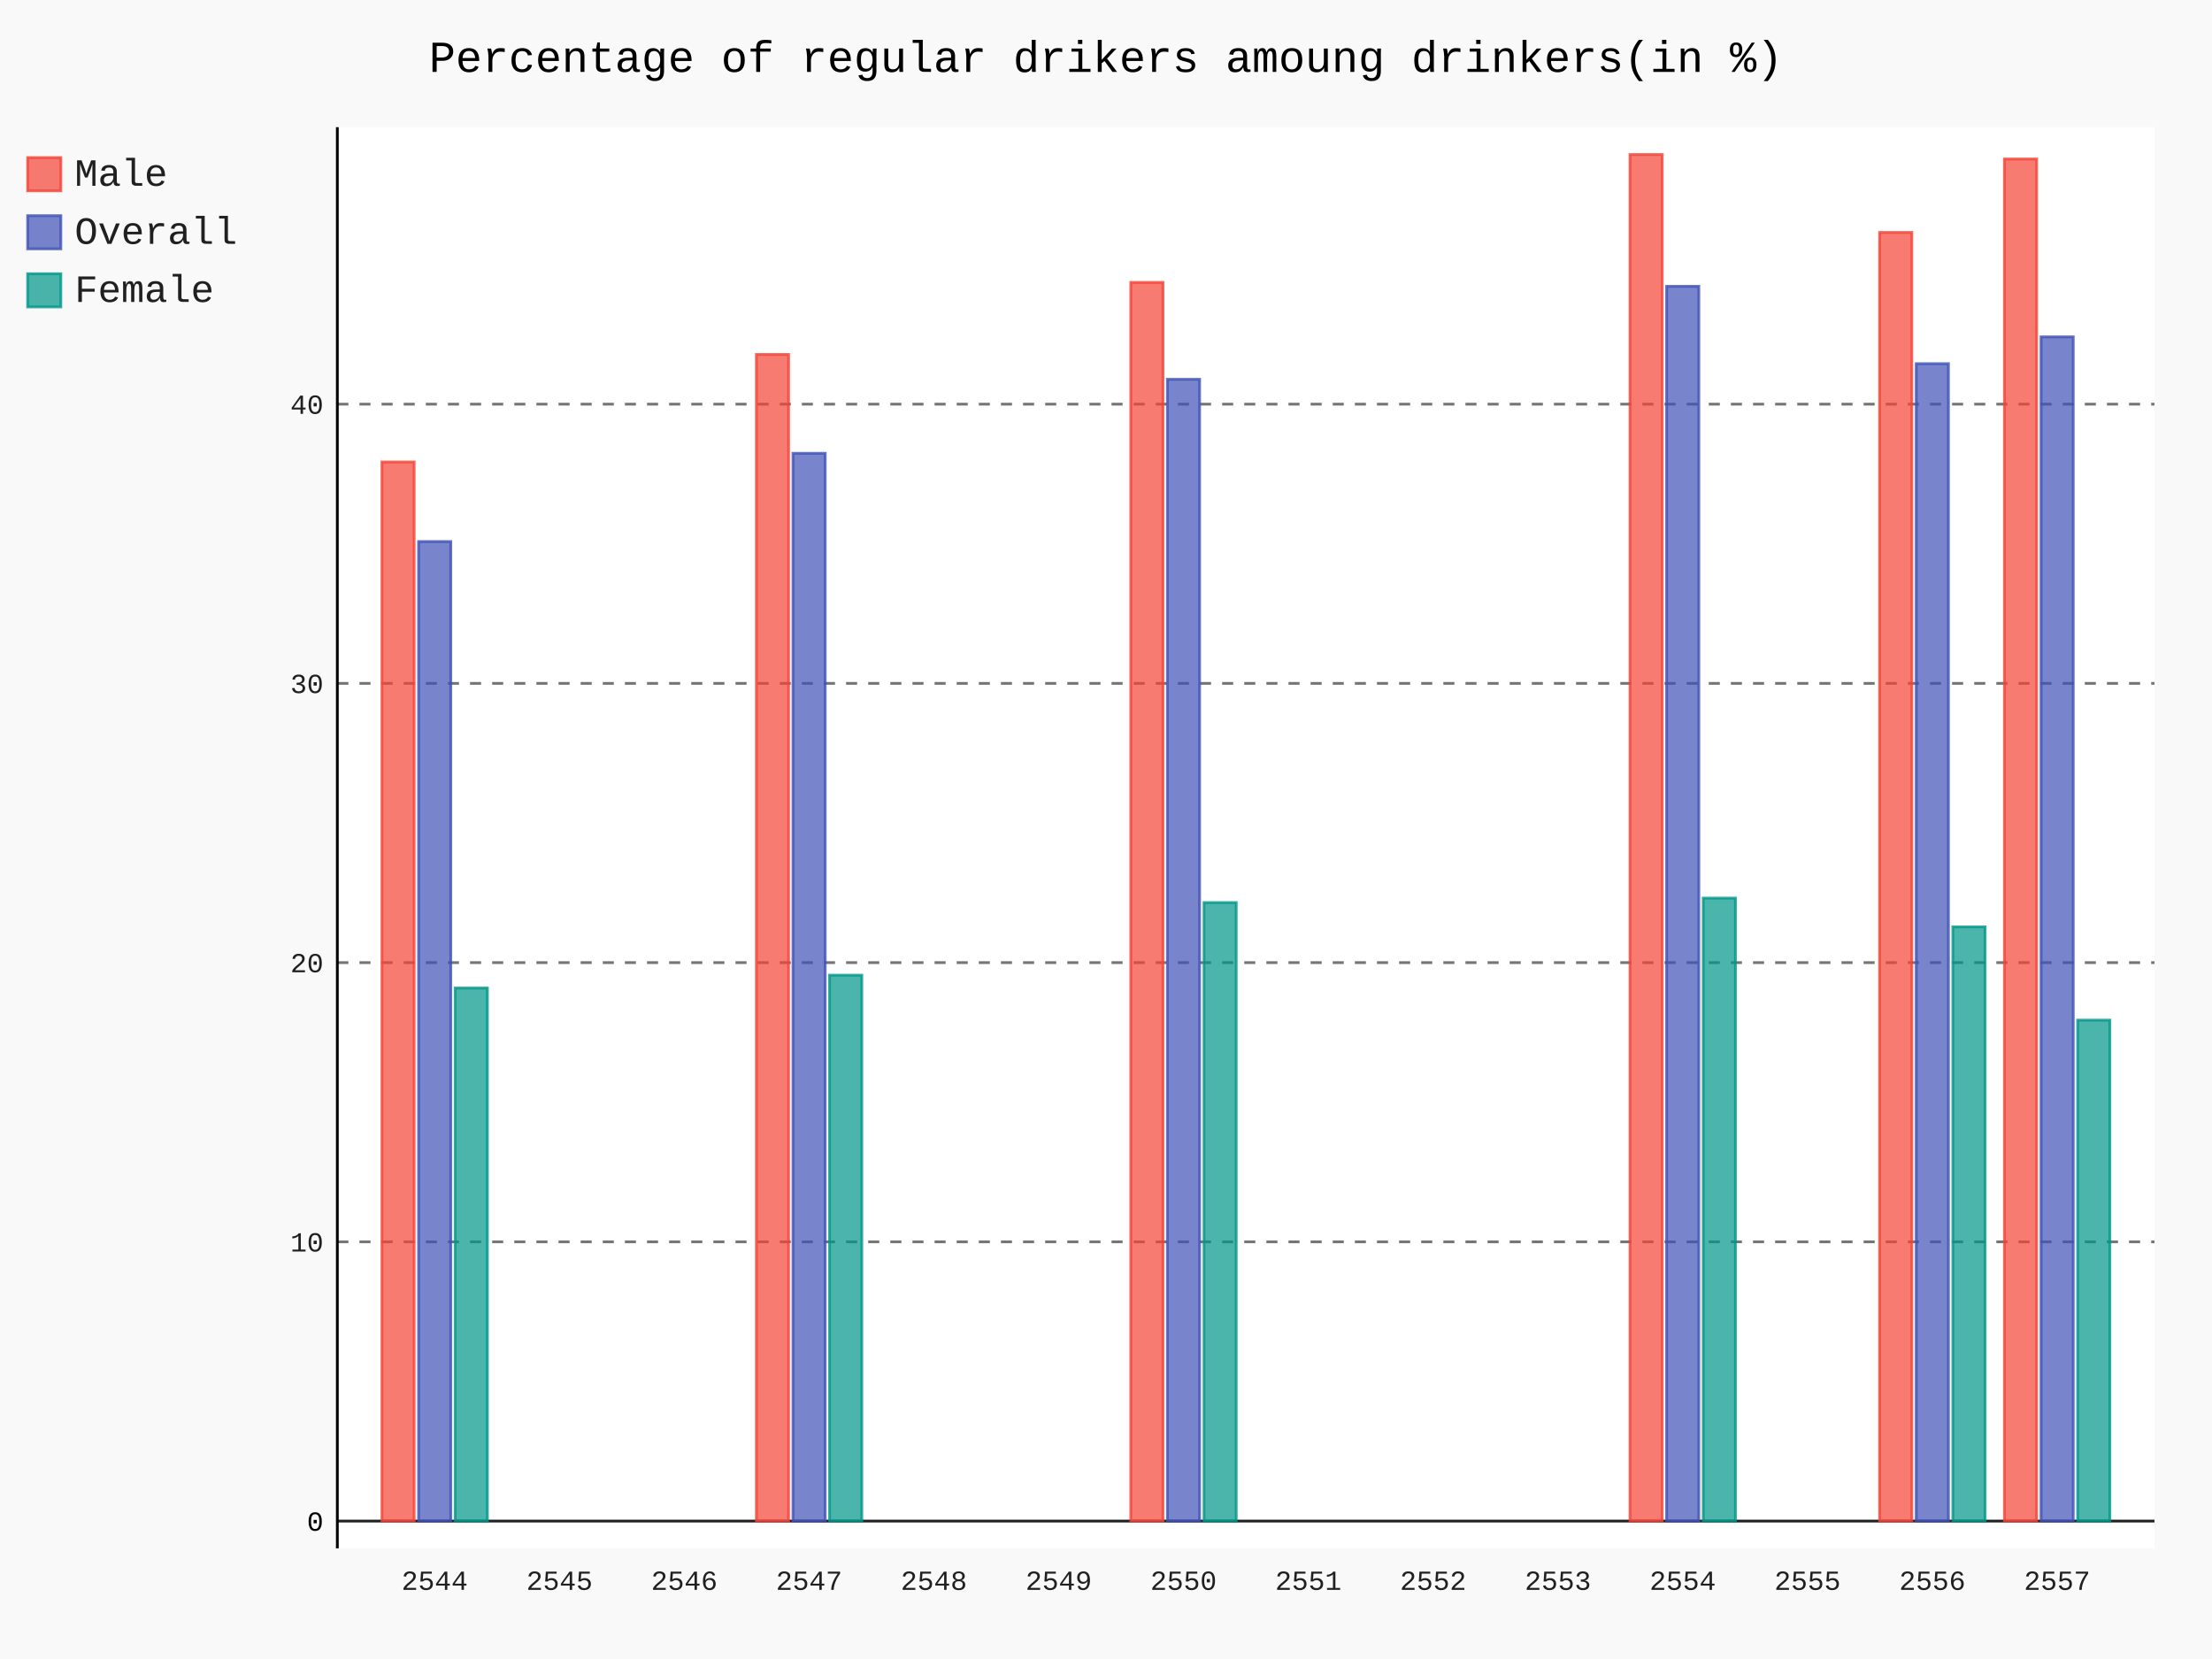
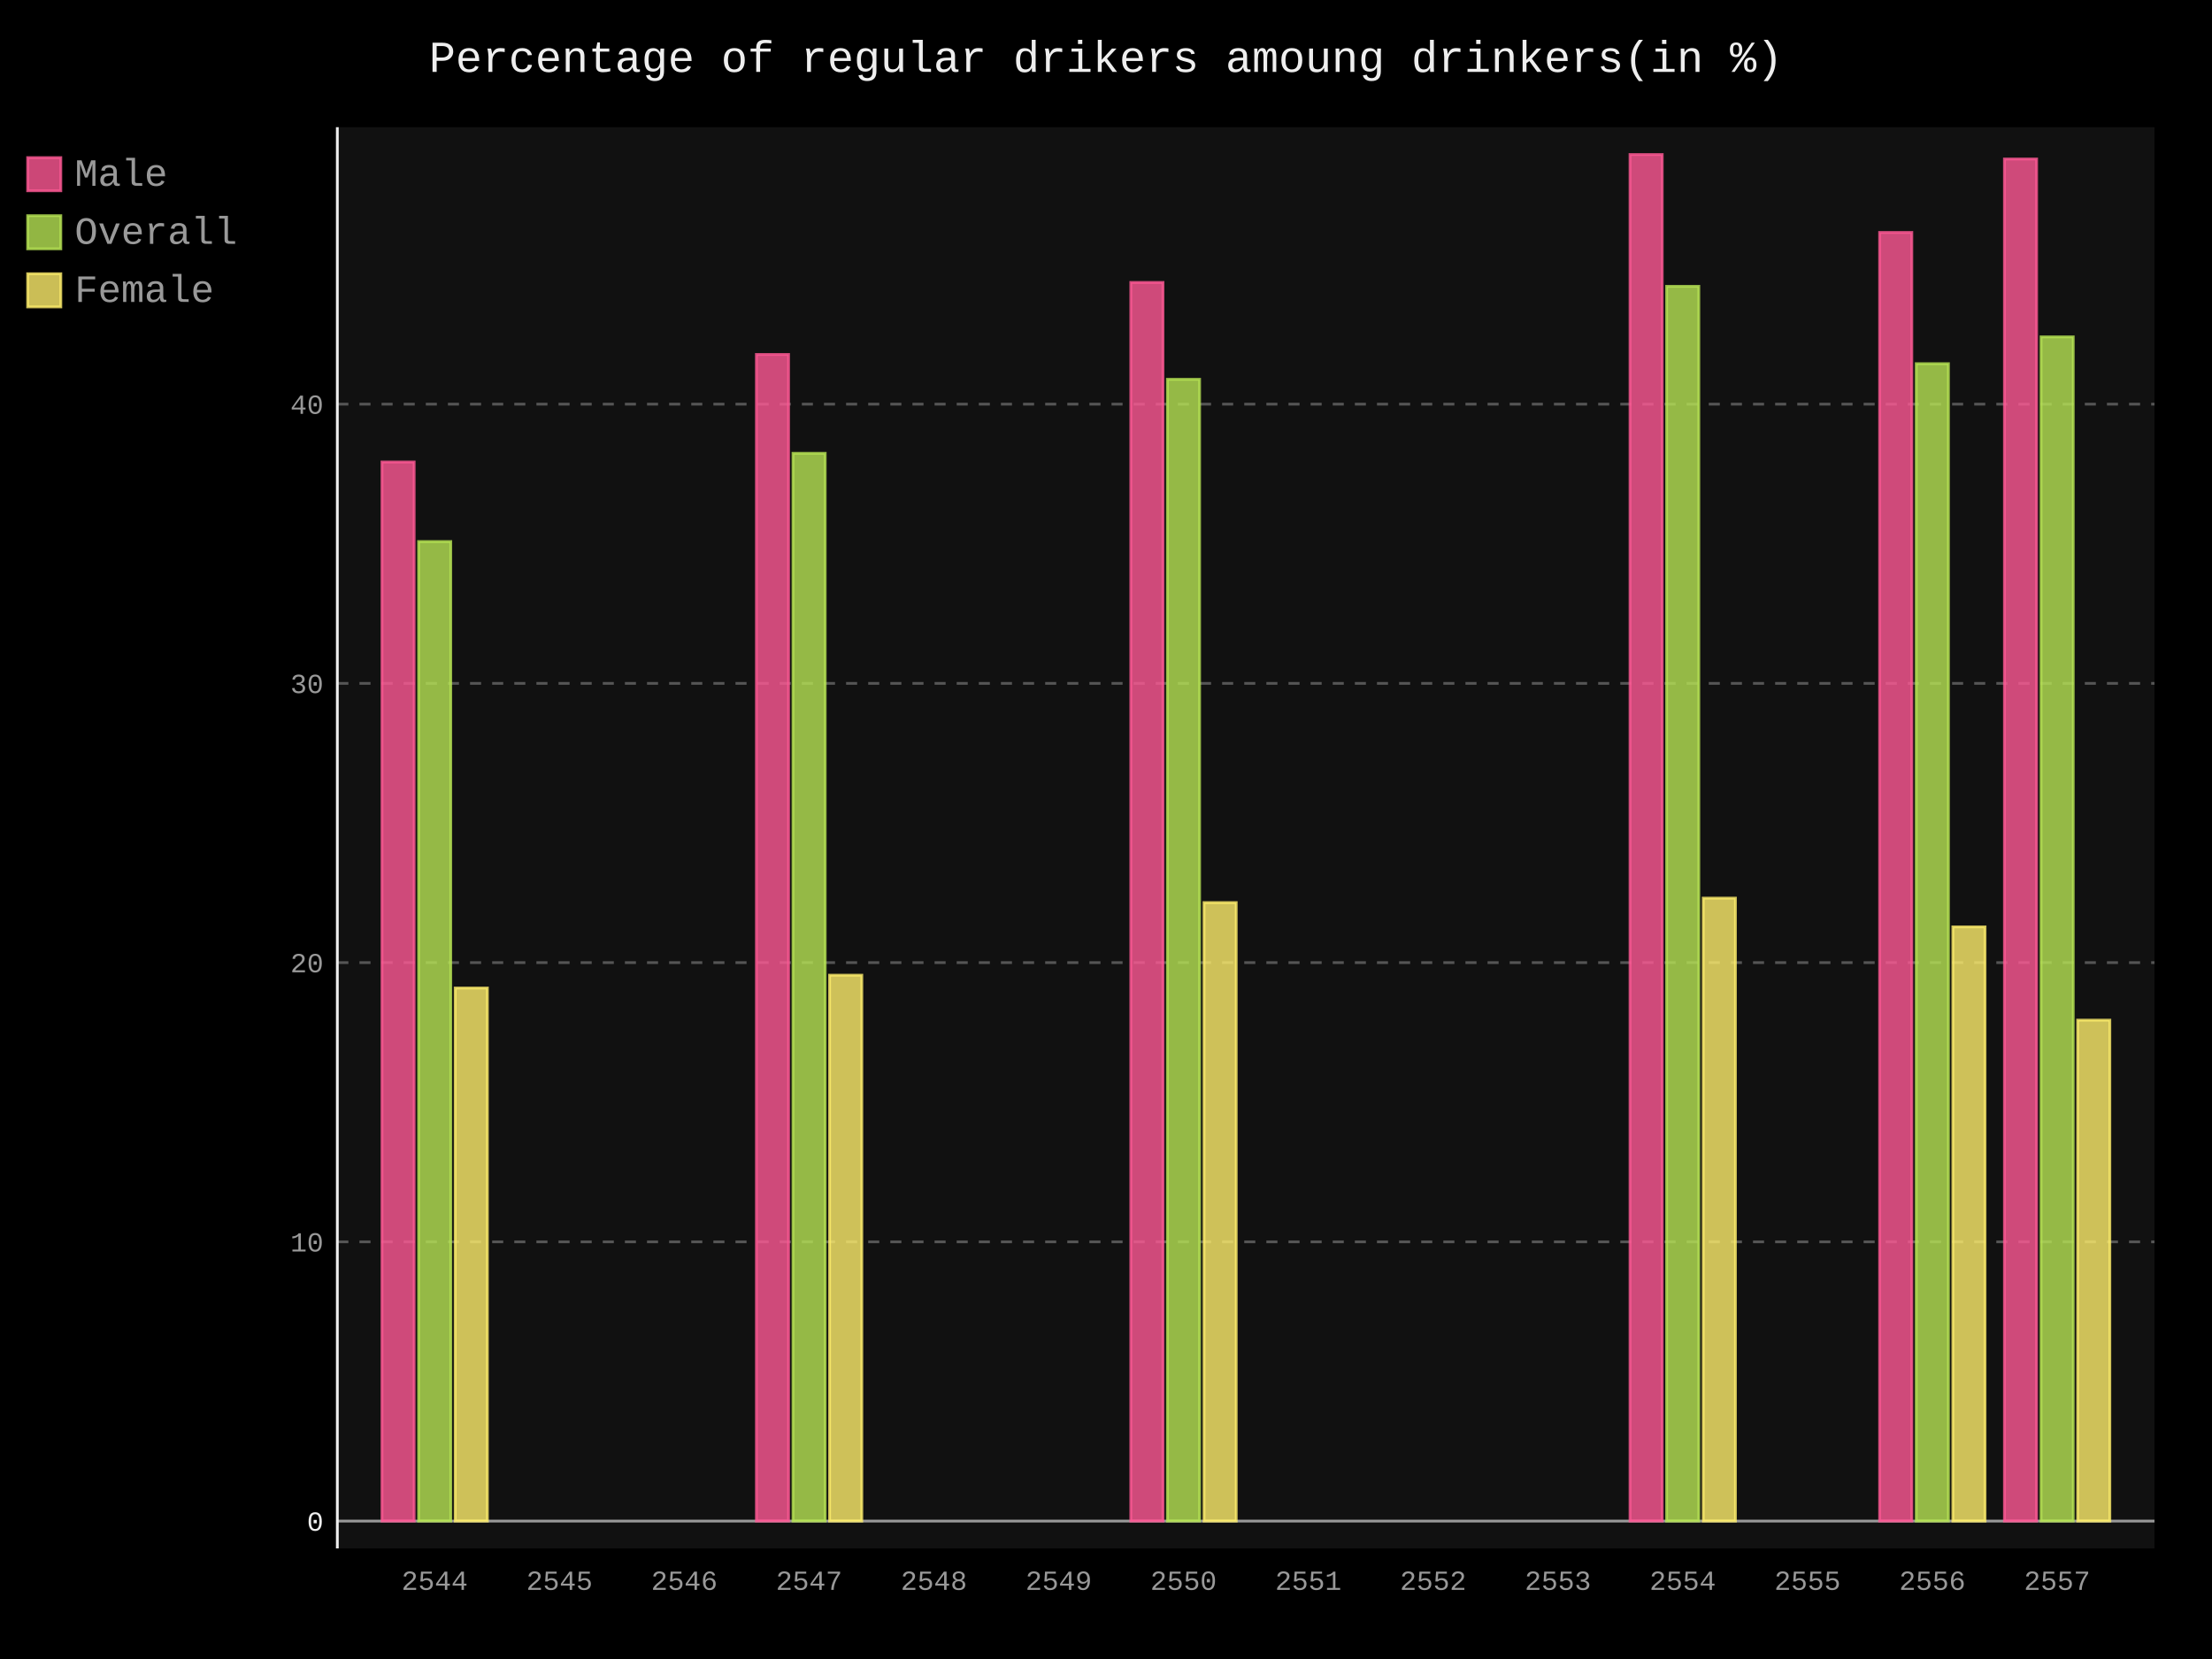
- <svg xmlns="http://www.w3.org/2000/svg" class="pygal-chart" id="chart-313cff07-db24-4114-9131-c789cac13cd9" viewBox="0 0 800 600">
+ <svg xmlns="http://www.w3.org/2000/svg" class="pygal-chart" id="chart-3e0ff7ae-02ff-4e5f-9aef-d9df207c06b7" viewBox="0 0 800 600">
  <defs>
-     <style type="text/css">#chart-313cff07-db24-4114-9131-c789cac13cd9{-webkit-user-select:none;-webkit-font-smoothing:antialiased;font-family:Consolas,"Liberation Mono",Menlo,Courier,monospace}#chart-313cff07-db24-4114-9131-c789cac13cd9 .title{font-family:Consolas,"Liberation Mono",Menlo,Courier,monospace;font-size:16px}#chart-313cff07-db24-4114-9131-c789cac13cd9 .legends .legend text{font-family:Consolas,"Liberation Mono",Menlo,Courier,monospace;font-size:14px}#chart-313cff07-db24-4114-9131-c789cac13cd9 .axis text{font-family:Consolas,"Liberation Mono",Menlo,Courier,monospace;font-size:10px}#chart-313cff07-db24-4114-9131-c789cac13cd9 .axis text.major{font-family:Consolas,"Liberation Mono",Menlo,Courier,monospace;font-size:10px}#chart-313cff07-db24-4114-9131-c789cac13cd9 .text-overlay text.value{font-family:Consolas,"Liberation Mono",Menlo,Courier,monospace;font-size:16px}#chart-313cff07-db24-4114-9131-c789cac13cd9 .text-overlay text.label{font-family:Consolas,"Liberation Mono",Menlo,Courier,monospace;font-size:10px}#chart-313cff07-db24-4114-9131-c789cac13cd9 .tooltip{font-family:Consolas,"Liberation Mono",Menlo,Courier,monospace;font-size:14px}#chart-313cff07-db24-4114-9131-c789cac13cd9 text.no_data{font-family:Consolas,"Liberation Mono",Menlo,Courier,monospace;font-size:64px}
- #chart-313cff07-db24-4114-9131-c789cac13cd9{background-color:rgba(249,249,249,1)}#chart-313cff07-db24-4114-9131-c789cac13cd9 path,#chart-313cff07-db24-4114-9131-c789cac13cd9 line,#chart-313cff07-db24-4114-9131-c789cac13cd9 rect,#chart-313cff07-db24-4114-9131-c789cac13cd9 circle{-webkit-transition:150ms;-moz-transition:150ms;transition:150ms}#chart-313cff07-db24-4114-9131-c789cac13cd9 .graph &gt; .background{fill:rgba(249,249,249,1)}#chart-313cff07-db24-4114-9131-c789cac13cd9 .plot &gt; .background{fill:rgba(255,255,255,1)}#chart-313cff07-db24-4114-9131-c789cac13cd9 .graph{fill:rgba(0,0,0,.87)}#chart-313cff07-db24-4114-9131-c789cac13cd9 text.no_data{fill:rgba(0,0,0,1)}#chart-313cff07-db24-4114-9131-c789cac13cd9 .title{fill:rgba(0,0,0,1)}#chart-313cff07-db24-4114-9131-c789cac13cd9 .legends .legend text{fill:rgba(0,0,0,.87)}#chart-313cff07-db24-4114-9131-c789cac13cd9 .legends .legend:hover text{fill:rgba(0,0,0,1)}#chart-313cff07-db24-4114-9131-c789cac13cd9 .axis .line{stroke:rgba(0,0,0,1)}#chart-313cff07-db24-4114-9131-c789cac13cd9 .axis .guide.line{stroke:rgba(0,0,0,.54)}#chart-313cff07-db24-4114-9131-c789cac13cd9 .axis .major.line{stroke:rgba(0,0,0,.87)}#chart-313cff07-db24-4114-9131-c789cac13cd9 .axis text.major{fill:rgba(0,0,0,1)}#chart-313cff07-db24-4114-9131-c789cac13cd9 .axis.y .guides:hover .guide.line,#chart-313cff07-db24-4114-9131-c789cac13cd9 .line-graph .axis.x .guides:hover .guide.line,#chart-313cff07-db24-4114-9131-c789cac13cd9 .stackedline-graph .axis.x .guides:hover .guide.line,#chart-313cff07-db24-4114-9131-c789cac13cd9 .xy-graph .axis.x .guides:hover .guide.line{stroke:rgba(0,0,0,1)}#chart-313cff07-db24-4114-9131-c789cac13cd9 .axis .guides:hover text{fill:rgba(0,0,0,1)}#chart-313cff07-db24-4114-9131-c789cac13cd9 .reactive{fill-opacity:.7;stroke-opacity:.8}#chart-313cff07-db24-4114-9131-c789cac13cd9 .ci{stroke:rgba(0,0,0,.87)}#chart-313cff07-db24-4114-9131-c789cac13cd9 .reactive.active,#chart-313cff07-db24-4114-9131-c789cac13cd9 .active .reactive{fill-opacity:.8;stroke-opacity:.9;stroke-width:4}#chart-313cff07-db24-4114-9131-c789cac13cd9 .ci .reactive.active{stroke-width:1.5}#chart-313cff07-db24-4114-9131-c789cac13cd9 .series text{fill:rgba(0,0,0,1)}#chart-313cff07-db24-4114-9131-c789cac13cd9 .tooltip rect{fill:rgba(255,255,255,1);stroke:rgba(0,0,0,1);-webkit-transition:opacity 150ms;-moz-transition:opacity 150ms;transition:opacity 150ms}#chart-313cff07-db24-4114-9131-c789cac13cd9 .tooltip .label{fill:rgba(0,0,0,.87)}#chart-313cff07-db24-4114-9131-c789cac13cd9 .tooltip .label{fill:rgba(0,0,0,.87)}#chart-313cff07-db24-4114-9131-c789cac13cd9 .tooltip .legend{font-size:.8em;fill:rgba(0,0,0,.54)}#chart-313cff07-db24-4114-9131-c789cac13cd9 .tooltip .x_label{font-size:.6em;fill:rgba(0,0,0,1)}#chart-313cff07-db24-4114-9131-c789cac13cd9 .tooltip .xlink{font-size:.5em;text-decoration:underline}#chart-313cff07-db24-4114-9131-c789cac13cd9 .tooltip .value{font-size:1.5em}#chart-313cff07-db24-4114-9131-c789cac13cd9 .bound{font-size:.5em}#chart-313cff07-db24-4114-9131-c789cac13cd9 .max-value{font-size:.75em;fill:rgba(0,0,0,.54)}#chart-313cff07-db24-4114-9131-c789cac13cd9 .map-element{fill:rgba(255,255,255,1);stroke:rgba(0,0,0,.54) !important}#chart-313cff07-db24-4114-9131-c789cac13cd9 .map-element .reactive{fill-opacity:inherit;stroke-opacity:inherit}#chart-313cff07-db24-4114-9131-c789cac13cd9 .color-0,#chart-313cff07-db24-4114-9131-c789cac13cd9 .color-0 a:visited{stroke:#F44336;fill:#F44336}#chart-313cff07-db24-4114-9131-c789cac13cd9 .color-1,#chart-313cff07-db24-4114-9131-c789cac13cd9 .color-1 a:visited{stroke:#3F51B5;fill:#3F51B5}#chart-313cff07-db24-4114-9131-c789cac13cd9 .color-2,#chart-313cff07-db24-4114-9131-c789cac13cd9 .color-2 a:visited{stroke:#009688;fill:#009688}#chart-313cff07-db24-4114-9131-c789cac13cd9 .text-overlay .color-0 text{fill:black}#chart-313cff07-db24-4114-9131-c789cac13cd9 .text-overlay .color-1 text{fill:black}#chart-313cff07-db24-4114-9131-c789cac13cd9 .text-overlay .color-2 text{fill:black}
- #chart-313cff07-db24-4114-9131-c789cac13cd9 text.no_data{text-anchor:middle}#chart-313cff07-db24-4114-9131-c789cac13cd9 .guide.line{fill:none}#chart-313cff07-db24-4114-9131-c789cac13cd9 .centered{text-anchor:middle}#chart-313cff07-db24-4114-9131-c789cac13cd9 .title{text-anchor:middle}#chart-313cff07-db24-4114-9131-c789cac13cd9 .legends .legend text{fill-opacity:1}#chart-313cff07-db24-4114-9131-c789cac13cd9 .axis.x text{text-anchor:middle}#chart-313cff07-db24-4114-9131-c789cac13cd9 .axis.x:not(.web) text[transform]{text-anchor:start}#chart-313cff07-db24-4114-9131-c789cac13cd9 .axis.x:not(.web) text[transform].backwards{text-anchor:end}#chart-313cff07-db24-4114-9131-c789cac13cd9 .axis.y text{text-anchor:end}#chart-313cff07-db24-4114-9131-c789cac13cd9 .axis.y text[transform].backwards{text-anchor:start}#chart-313cff07-db24-4114-9131-c789cac13cd9 .axis.y2 text{text-anchor:start}#chart-313cff07-db24-4114-9131-c789cac13cd9 .axis.y2 text[transform].backwards{text-anchor:end}#chart-313cff07-db24-4114-9131-c789cac13cd9 .axis .guide.line{stroke-dasharray:4,4}#chart-313cff07-db24-4114-9131-c789cac13cd9 .axis .major.guide.line{stroke-dasharray:6,6}#chart-313cff07-db24-4114-9131-c789cac13cd9 .horizontal .axis.y .guide.line,#chart-313cff07-db24-4114-9131-c789cac13cd9 .horizontal .axis.y2 .guide.line,#chart-313cff07-db24-4114-9131-c789cac13cd9 .vertical .axis.x .guide.line{opacity:0}#chart-313cff07-db24-4114-9131-c789cac13cd9 .horizontal .axis.always_show .guide.line,#chart-313cff07-db24-4114-9131-c789cac13cd9 .vertical .axis.always_show .guide.line{opacity:1 !important}#chart-313cff07-db24-4114-9131-c789cac13cd9 .axis.y .guides:hover .guide.line,#chart-313cff07-db24-4114-9131-c789cac13cd9 .axis.y2 .guides:hover .guide.line,#chart-313cff07-db24-4114-9131-c789cac13cd9 .axis.x .guides:hover .guide.line{opacity:1}#chart-313cff07-db24-4114-9131-c789cac13cd9 .axis .guides:hover text{opacity:1}#chart-313cff07-db24-4114-9131-c789cac13cd9 .nofill{fill:none}#chart-313cff07-db24-4114-9131-c789cac13cd9 .subtle-fill{fill-opacity:.2}#chart-313cff07-db24-4114-9131-c789cac13cd9 .dot{stroke-width:1px;fill-opacity:1}#chart-313cff07-db24-4114-9131-c789cac13cd9 .dot.active{stroke-width:5px}#chart-313cff07-db24-4114-9131-c789cac13cd9 .dot.negative{fill:transparent}#chart-313cff07-db24-4114-9131-c789cac13cd9 text,#chart-313cff07-db24-4114-9131-c789cac13cd9 tspan{stroke:none !important}#chart-313cff07-db24-4114-9131-c789cac13cd9 .series text.active{opacity:1}#chart-313cff07-db24-4114-9131-c789cac13cd9 .tooltip rect{fill-opacity:.95;stroke-width:.5}#chart-313cff07-db24-4114-9131-c789cac13cd9 .tooltip text{fill-opacity:1}#chart-313cff07-db24-4114-9131-c789cac13cd9 .showable{visibility:hidden}#chart-313cff07-db24-4114-9131-c789cac13cd9 .showable.shown{visibility:visible}#chart-313cff07-db24-4114-9131-c789cac13cd9 .gauge-background{fill:rgba(229,229,229,1);stroke:none}#chart-313cff07-db24-4114-9131-c789cac13cd9 .bg-lines{stroke:rgba(249,249,249,1);stroke-width:2px}</style>
+     <style type="text/css">#chart-3e0ff7ae-02ff-4e5f-9aef-d9df207c06b7{-webkit-user-select:none;-webkit-font-smoothing:antialiased;font-family:Consolas,"Liberation Mono",Menlo,Courier,monospace}#chart-3e0ff7ae-02ff-4e5f-9aef-d9df207c06b7 .title{font-family:Consolas,"Liberation Mono",Menlo,Courier,monospace;font-size:16px}#chart-3e0ff7ae-02ff-4e5f-9aef-d9df207c06b7 .legends .legend text{font-family:Consolas,"Liberation Mono",Menlo,Courier,monospace;font-size:14px}#chart-3e0ff7ae-02ff-4e5f-9aef-d9df207c06b7 .axis text{font-family:Consolas,"Liberation Mono",Menlo,Courier,monospace;font-size:10px}#chart-3e0ff7ae-02ff-4e5f-9aef-d9df207c06b7 .axis text.major{font-family:Consolas,"Liberation Mono",Menlo,Courier,monospace;font-size:10px}#chart-3e0ff7ae-02ff-4e5f-9aef-d9df207c06b7 .text-overlay text.value{font-family:Consolas,"Liberation Mono",Menlo,Courier,monospace;font-size:16px}#chart-3e0ff7ae-02ff-4e5f-9aef-d9df207c06b7 .text-overlay text.label{font-family:Consolas,"Liberation Mono",Menlo,Courier,monospace;font-size:10px}#chart-3e0ff7ae-02ff-4e5f-9aef-d9df207c06b7 .tooltip{font-family:Consolas,"Liberation Mono",Menlo,Courier,monospace;font-size:14px}#chart-3e0ff7ae-02ff-4e5f-9aef-d9df207c06b7 text.no_data{font-family:Consolas,"Liberation Mono",Menlo,Courier,monospace;font-size:64px}
+ #chart-3e0ff7ae-02ff-4e5f-9aef-d9df207c06b7{background-color:black}#chart-3e0ff7ae-02ff-4e5f-9aef-d9df207c06b7 path,#chart-3e0ff7ae-02ff-4e5f-9aef-d9df207c06b7 line,#chart-3e0ff7ae-02ff-4e5f-9aef-d9df207c06b7 rect,#chart-3e0ff7ae-02ff-4e5f-9aef-d9df207c06b7 circle{-webkit-transition:250ms;-moz-transition:250ms;transition:250ms}#chart-3e0ff7ae-02ff-4e5f-9aef-d9df207c06b7 .graph &gt; .background{fill:black}#chart-3e0ff7ae-02ff-4e5f-9aef-d9df207c06b7 .plot &gt; .background{fill:#111}#chart-3e0ff7ae-02ff-4e5f-9aef-d9df207c06b7 .graph{fill:#999}#chart-3e0ff7ae-02ff-4e5f-9aef-d9df207c06b7 text.no_data{fill:#eee}#chart-3e0ff7ae-02ff-4e5f-9aef-d9df207c06b7 .title{fill:#eee}#chart-3e0ff7ae-02ff-4e5f-9aef-d9df207c06b7 .legends .legend text{fill:#999}#chart-3e0ff7ae-02ff-4e5f-9aef-d9df207c06b7 .legends .legend:hover text{fill:#eee}#chart-3e0ff7ae-02ff-4e5f-9aef-d9df207c06b7 .axis .line{stroke:#eee}#chart-3e0ff7ae-02ff-4e5f-9aef-d9df207c06b7 .axis .guide.line{stroke:#555}#chart-3e0ff7ae-02ff-4e5f-9aef-d9df207c06b7 .axis .major.line{stroke:#999}#chart-3e0ff7ae-02ff-4e5f-9aef-d9df207c06b7 .axis text.major{fill:#eee}#chart-3e0ff7ae-02ff-4e5f-9aef-d9df207c06b7 .axis.y .guides:hover .guide.line,#chart-3e0ff7ae-02ff-4e5f-9aef-d9df207c06b7 .line-graph .axis.x .guides:hover .guide.line,#chart-3e0ff7ae-02ff-4e5f-9aef-d9df207c06b7 .stackedline-graph .axis.x .guides:hover .guide.line,#chart-3e0ff7ae-02ff-4e5f-9aef-d9df207c06b7 .xy-graph .axis.x .guides:hover .guide.line{stroke:#eee}#chart-3e0ff7ae-02ff-4e5f-9aef-d9df207c06b7 .axis .guides:hover text{fill:#eee}#chart-3e0ff7ae-02ff-4e5f-9aef-d9df207c06b7 .reactive{fill-opacity:.8;stroke-opacity:.8}#chart-3e0ff7ae-02ff-4e5f-9aef-d9df207c06b7 .ci{stroke:#999}#chart-3e0ff7ae-02ff-4e5f-9aef-d9df207c06b7 .reactive.active,#chart-3e0ff7ae-02ff-4e5f-9aef-d9df207c06b7 .active .reactive{fill-opacity:.4;stroke-opacity:.9;stroke-width:4}#chart-3e0ff7ae-02ff-4e5f-9aef-d9df207c06b7 .ci .reactive.active{stroke-width:1.5}#chart-3e0ff7ae-02ff-4e5f-9aef-d9df207c06b7 .series text{fill:#eee}#chart-3e0ff7ae-02ff-4e5f-9aef-d9df207c06b7 .tooltip rect{fill:#111;stroke:#eee;-webkit-transition:opacity 250ms;-moz-transition:opacity 250ms;transition:opacity 250ms}#chart-3e0ff7ae-02ff-4e5f-9aef-d9df207c06b7 .tooltip .label{fill:#999}#chart-3e0ff7ae-02ff-4e5f-9aef-d9df207c06b7 .tooltip .label{fill:#999}#chart-3e0ff7ae-02ff-4e5f-9aef-d9df207c06b7 .tooltip .legend{font-size:.8em;fill:#555}#chart-3e0ff7ae-02ff-4e5f-9aef-d9df207c06b7 .tooltip .x_label{font-size:.6em;fill:#eee}#chart-3e0ff7ae-02ff-4e5f-9aef-d9df207c06b7 .tooltip .xlink{font-size:.5em;text-decoration:underline}#chart-3e0ff7ae-02ff-4e5f-9aef-d9df207c06b7 .tooltip .value{font-size:1.5em}#chart-3e0ff7ae-02ff-4e5f-9aef-d9df207c06b7 .bound{font-size:.5em}#chart-3e0ff7ae-02ff-4e5f-9aef-d9df207c06b7 .max-value{font-size:.75em;fill:#555}#chart-3e0ff7ae-02ff-4e5f-9aef-d9df207c06b7 .map-element{fill:#111;stroke:#555 !important}#chart-3e0ff7ae-02ff-4e5f-9aef-d9df207c06b7 .map-element .reactive{fill-opacity:inherit;stroke-opacity:inherit}#chart-3e0ff7ae-02ff-4e5f-9aef-d9df207c06b7 .color-0,#chart-3e0ff7ae-02ff-4e5f-9aef-d9df207c06b7 .color-0 a:visited{stroke:#ff5995;fill:#ff5995}#chart-3e0ff7ae-02ff-4e5f-9aef-d9df207c06b7 .color-1,#chart-3e0ff7ae-02ff-4e5f-9aef-d9df207c06b7 .color-1 a:visited{stroke:#b6e354;fill:#b6e354}#chart-3e0ff7ae-02ff-4e5f-9aef-d9df207c06b7 .color-2,#chart-3e0ff7ae-02ff-4e5f-9aef-d9df207c06b7 .color-2 a:visited{stroke:#feed6c;fill:#feed6c}#chart-3e0ff7ae-02ff-4e5f-9aef-d9df207c06b7 .text-overlay .color-0 text{fill:black}#chart-3e0ff7ae-02ff-4e5f-9aef-d9df207c06b7 .text-overlay .color-1 text{fill:black}#chart-3e0ff7ae-02ff-4e5f-9aef-d9df207c06b7 .text-overlay .color-2 text{fill:black}
+ #chart-3e0ff7ae-02ff-4e5f-9aef-d9df207c06b7 text.no_data{text-anchor:middle}#chart-3e0ff7ae-02ff-4e5f-9aef-d9df207c06b7 .guide.line{fill:none}#chart-3e0ff7ae-02ff-4e5f-9aef-d9df207c06b7 .centered{text-anchor:middle}#chart-3e0ff7ae-02ff-4e5f-9aef-d9df207c06b7 .title{text-anchor:middle}#chart-3e0ff7ae-02ff-4e5f-9aef-d9df207c06b7 .legends .legend text{fill-opacity:1}#chart-3e0ff7ae-02ff-4e5f-9aef-d9df207c06b7 .axis.x text{text-anchor:middle}#chart-3e0ff7ae-02ff-4e5f-9aef-d9df207c06b7 .axis.x:not(.web) text[transform]{text-anchor:start}#chart-3e0ff7ae-02ff-4e5f-9aef-d9df207c06b7 .axis.x:not(.web) text[transform].backwards{text-anchor:end}#chart-3e0ff7ae-02ff-4e5f-9aef-d9df207c06b7 .axis.y text{text-anchor:end}#chart-3e0ff7ae-02ff-4e5f-9aef-d9df207c06b7 .axis.y text[transform].backwards{text-anchor:start}#chart-3e0ff7ae-02ff-4e5f-9aef-d9df207c06b7 .axis.y2 text{text-anchor:start}#chart-3e0ff7ae-02ff-4e5f-9aef-d9df207c06b7 .axis.y2 text[transform].backwards{text-anchor:end}#chart-3e0ff7ae-02ff-4e5f-9aef-d9df207c06b7 .axis .guide.line{stroke-dasharray:4,4}#chart-3e0ff7ae-02ff-4e5f-9aef-d9df207c06b7 .axis .major.guide.line{stroke-dasharray:6,6}#chart-3e0ff7ae-02ff-4e5f-9aef-d9df207c06b7 .horizontal .axis.y .guide.line,#chart-3e0ff7ae-02ff-4e5f-9aef-d9df207c06b7 .horizontal .axis.y2 .guide.line,#chart-3e0ff7ae-02ff-4e5f-9aef-d9df207c06b7 .vertical .axis.x .guide.line{opacity:0}#chart-3e0ff7ae-02ff-4e5f-9aef-d9df207c06b7 .horizontal .axis.always_show .guide.line,#chart-3e0ff7ae-02ff-4e5f-9aef-d9df207c06b7 .vertical .axis.always_show .guide.line{opacity:1 !important}#chart-3e0ff7ae-02ff-4e5f-9aef-d9df207c06b7 .axis.y .guides:hover .guide.line,#chart-3e0ff7ae-02ff-4e5f-9aef-d9df207c06b7 .axis.y2 .guides:hover .guide.line,#chart-3e0ff7ae-02ff-4e5f-9aef-d9df207c06b7 .axis.x .guides:hover .guide.line{opacity:1}#chart-3e0ff7ae-02ff-4e5f-9aef-d9df207c06b7 .axis .guides:hover text{opacity:1}#chart-3e0ff7ae-02ff-4e5f-9aef-d9df207c06b7 .nofill{fill:none}#chart-3e0ff7ae-02ff-4e5f-9aef-d9df207c06b7 .subtle-fill{fill-opacity:.2}#chart-3e0ff7ae-02ff-4e5f-9aef-d9df207c06b7 .dot{stroke-width:1px;fill-opacity:1}#chart-3e0ff7ae-02ff-4e5f-9aef-d9df207c06b7 .dot.active{stroke-width:5px}#chart-3e0ff7ae-02ff-4e5f-9aef-d9df207c06b7 .dot.negative{fill:transparent}#chart-3e0ff7ae-02ff-4e5f-9aef-d9df207c06b7 text,#chart-3e0ff7ae-02ff-4e5f-9aef-d9df207c06b7 tspan{stroke:none !important}#chart-3e0ff7ae-02ff-4e5f-9aef-d9df207c06b7 .series text.active{opacity:1}#chart-3e0ff7ae-02ff-4e5f-9aef-d9df207c06b7 .tooltip rect{fill-opacity:.95;stroke-width:.5}#chart-3e0ff7ae-02ff-4e5f-9aef-d9df207c06b7 .tooltip text{fill-opacity:1}#chart-3e0ff7ae-02ff-4e5f-9aef-d9df207c06b7 .showable{visibility:hidden}#chart-3e0ff7ae-02ff-4e5f-9aef-d9df207c06b7 .showable.shown{visibility:visible}#chart-3e0ff7ae-02ff-4e5f-9aef-d9df207c06b7 .gauge-background{fill:rgba(229,229,229,1);stroke:none}#chart-3e0ff7ae-02ff-4e5f-9aef-d9df207c06b7 .bg-lines{stroke:black;stroke-width:2px}</style>
  </defs>
  <g class="graph bar-graph vertical">
    <rect class="background" height="600" width="800" x="0" y="0" />
    <g class="plot" transform="translate(122, 46)">
      <rect class="background" height="514" width="657.2" x="0" y="0" />
      <g class="axis y always_show">
        <g class="guides">
          <path class="axis major line" d="M0 504.115 h657.2" />
          <text class="major" x="-5" y="507.615">0</text>
        </g>
        <g class="guides">
          <path class="guide line" d="M0 403.128 h657.2" />
          <text class="" x="-5" y="406.628">10</text>
        </g>
        <g class="guides">
          <path class="guide line" d="M0 302.141 h657.2" />
          <text class="" x="-5" y="305.641">20</text>
        </g>
        <g class="guides">
          <path class="guide line" d="M0 201.154 h657.2" />
          <text class="" x="-5" y="204.654">30</text>
        </g>
        <g class="guides">
          <path class="guide line" d="M0 100.167 h657.2" />
          <text class="" x="-5" y="103.667">40</text>
        </g>
      </g>
      <g class="axis x">
        <path class="line" d="M0 0 v514" />
        <g class="guides">
          <path class="guide line" d="M35.207 0 v514" />
          <text class="" x="35.207" y="529.0">2544</text>
        </g>
        <g class="guides">
          <path class="guide line" d="M80.345 0 v514" />
          <text class="" x="80.345" y="529.0">2545</text>
        </g>
        <g class="guides">
          <path class="guide line" d="M125.482 0 v514" />
          <text class="" x="125.482" y="529.0">2546</text>
        </g>
        <g class="guides">
          <path class="guide line" d="M170.619 0 v514" />
          <text class="" x="170.619" y="529.0">2547</text>
        </g>
        <g class="guides">
          <path class="guide line" d="M215.757 0 v514" />
          <text class="" x="215.757" y="529.0">2548</text>
        </g>
        <g class="guides">
          <path class="guide line" d="M260.894 0 v514" />
          <text class="" x="260.894" y="529.0">2549</text>
        </g>
        <g class="guides">
          <path class="guide line" d="M306.031 0 v514" />
          <text class="" x="306.031" y="529.0">2550</text>
        </g>
        <g class="guides">
          <path class="guide line" d="M351.169 0 v514" />
          <text class="" x="351.169" y="529.0">2551</text>
        </g>
        <g class="guides">
          <path class="guide line" d="M396.306 0 v514" />
          <text class="" x="396.306" y="529.0">2552</text>
        </g>
        <g class="guides">
          <path class="guide line" d="M441.443 0 v514" />
          <text class="" x="441.443" y="529.0">2553</text>
        </g>
        <g class="guides">
          <path class="guide line" d="M486.581 0 v514" />
          <text class="" x="486.581" y="529.0">2554</text>
        </g>
        <g class="guides">
          <path class="guide line" d="M531.718 0 v514" />
          <text class="" x="531.718" y="529.0">2555</text>
        </g>
        <g class="guides">
          <path class="guide line" d="M576.855 0 v514" />
          <text class="" x="576.855" y="529.0">2556</text>
        </g>
        <g class="guides">
          <path class="guide line" d="M621.993 0 v514" />
          <text class="" x="621.993" y="529.0">2557</text>
        </g>
      </g>
      <g class="series serie-0 color-0">
        <g class="bars">
          <g class="bar">
            <rect class="rect reactive tooltip-trigger" height="383.044" rx="0" ry="0" width="11.651" x="16.141" y="121.071" />
          </g>
          <g class="bar">
            <rect class="rect reactive tooltip-trigger" height="421.924" rx="0" ry="0" width="11.651" x="151.553" y="82.191" />
          </g>
          <g class="bar">
            <rect class="rect reactive tooltip-trigger" height="447.979" rx="0" ry="0" width="11.651" x="286.965" y="56.137" />
          </g>
          <g class="bar">
            <rect class="rect reactive tooltip-trigger" height="494.231" rx="0" ry="0" width="11.651" x="467.515" y="9.885" />
          </g>
          <g class="bar">
            <rect class="rect reactive tooltip-trigger" height="466.055" rx="0" ry="0" width="11.651" x="557.789" y="38.06" />
          </g>
          <g class="bar">
            <rect class="rect reactive tooltip-trigger" height="492.615" rx="0" ry="0" width="11.651" x="602.927" y="11.5" />
          </g>
        </g>
      </g>
      <g class="series serie-1 color-1">
        <g class="bars">
          <g class="bar">
            <rect class="rect reactive tooltip-trigger" height="354.263" rx="0" ry="0" width="11.651" x="29.381" y="149.853" />
          </g>
          <g class="bar">
            <rect class="rect reactive tooltip-trigger" height="386.175" rx="0" ry="0" width="11.651" x="164.794" y="117.941" />
          </g>
          <g class="bar">
            <rect class="rect reactive tooltip-trigger" height="412.936" rx="0" ry="0" width="11.651" x="300.206" y="91.179" />
          </g>
          <g class="bar">
            <rect class="rect reactive tooltip-trigger" height="446.565" rx="0" ry="0" width="11.651" x="480.755" y="57.551" />
          </g>
          <g class="bar">
            <rect class="rect reactive tooltip-trigger" height="418.591" rx="0" ry="0" width="11.651" x="571.03" y="85.524" />
          </g>
          <g class="bar">
            <rect class="rect reactive tooltip-trigger" height="428.286" rx="0" ry="0" width="11.651" x="616.167" y="75.829" />
          </g>
        </g>
      </g>
      <g class="series serie-2 color-2">
        <g class="bars">
          <g class="bar">
            <rect class="rect reactive tooltip-trigger" height="192.784" rx="0" ry="0" width="11.651" x="42.622" y="311.331" />
          </g>
          <g class="bar">
            <rect class="rect reactive tooltip-trigger" height="197.43" rx="0" ry="0" width="11.651" x="178.034" y="306.686" />
          </g>
          <g class="bar">
            <rect class="rect reactive tooltip-trigger" height="223.686" rx="0" ry="0" width="11.651" x="313.446" y="280.429" />
          </g>
          <g class="bar">
            <rect class="rect reactive tooltip-trigger" height="225.302" rx="0" ry="0" width="11.651" x="493.995" y="278.813" />
          </g>
          <g class="bar">
            <rect class="rect reactive tooltip-trigger" height="214.901" rx="0" ry="0" width="11.651" x="584.27" y="289.215" />
          </g>
          <g class="bar">
            <rect class="rect reactive tooltip-trigger" height="181.171" rx="0" ry="0" width="11.651" x="629.407" y="322.945" />
          </g>
        </g>
      </g>
    </g>
    <g class="titles">
      <text class="title plot_title" x="400.0" y="26">Percentage of regular drikers amoung drinkers(in %)</text>
    </g>
    <g class="plot overlay" transform="translate(122, 46)">
      <g class="series serie-0 color-0" />
      <g class="series serie-1 color-1" />
      <g class="series serie-2 color-2" />
    </g>
    <g class="plot text-overlay" transform="translate(122, 46)">
      <g class="series serie-0 color-0" />
      <g class="series serie-1 color-1" />
      <g class="series serie-2 color-2" />
    </g>
    <g class="plot tooltip-overlay" transform="translate(122, 46)">
      <g class="tooltip" style="opacity: 0" transform="translate(0 0)">
        <rect class="tooltip-box" height="0" rx="0" ry="0" width="0" />
        <g class="text" />
      </g>
    </g>
    <g class="legends" transform="translate(10, 56)">
      <g class="legend reactive activate-serie" id="activate-serie-0">
        <rect class="color-0 reactive" height="12" width="12" x="0.0" y="1.0" />
        <text x="17.0" y="11.2">Male</text>
      </g>
      <g class="legend reactive activate-serie" id="activate-serie-1">
        <rect class="color-1 reactive" height="12" width="12" x="0.0" y="22.0" />
        <text x="17.0" y="32.2">Overall</text>
      </g>
      <g class="legend reactive activate-serie" id="activate-serie-2">
        <rect class="color-2 reactive" height="12" width="12" x="0.0" y="43.0" />
        <text x="17.0" y="53.2">Female</text>
      </g>
    </g>
    <g class="legends" transform="translate(790, 56)" />
  </g>
</svg>
